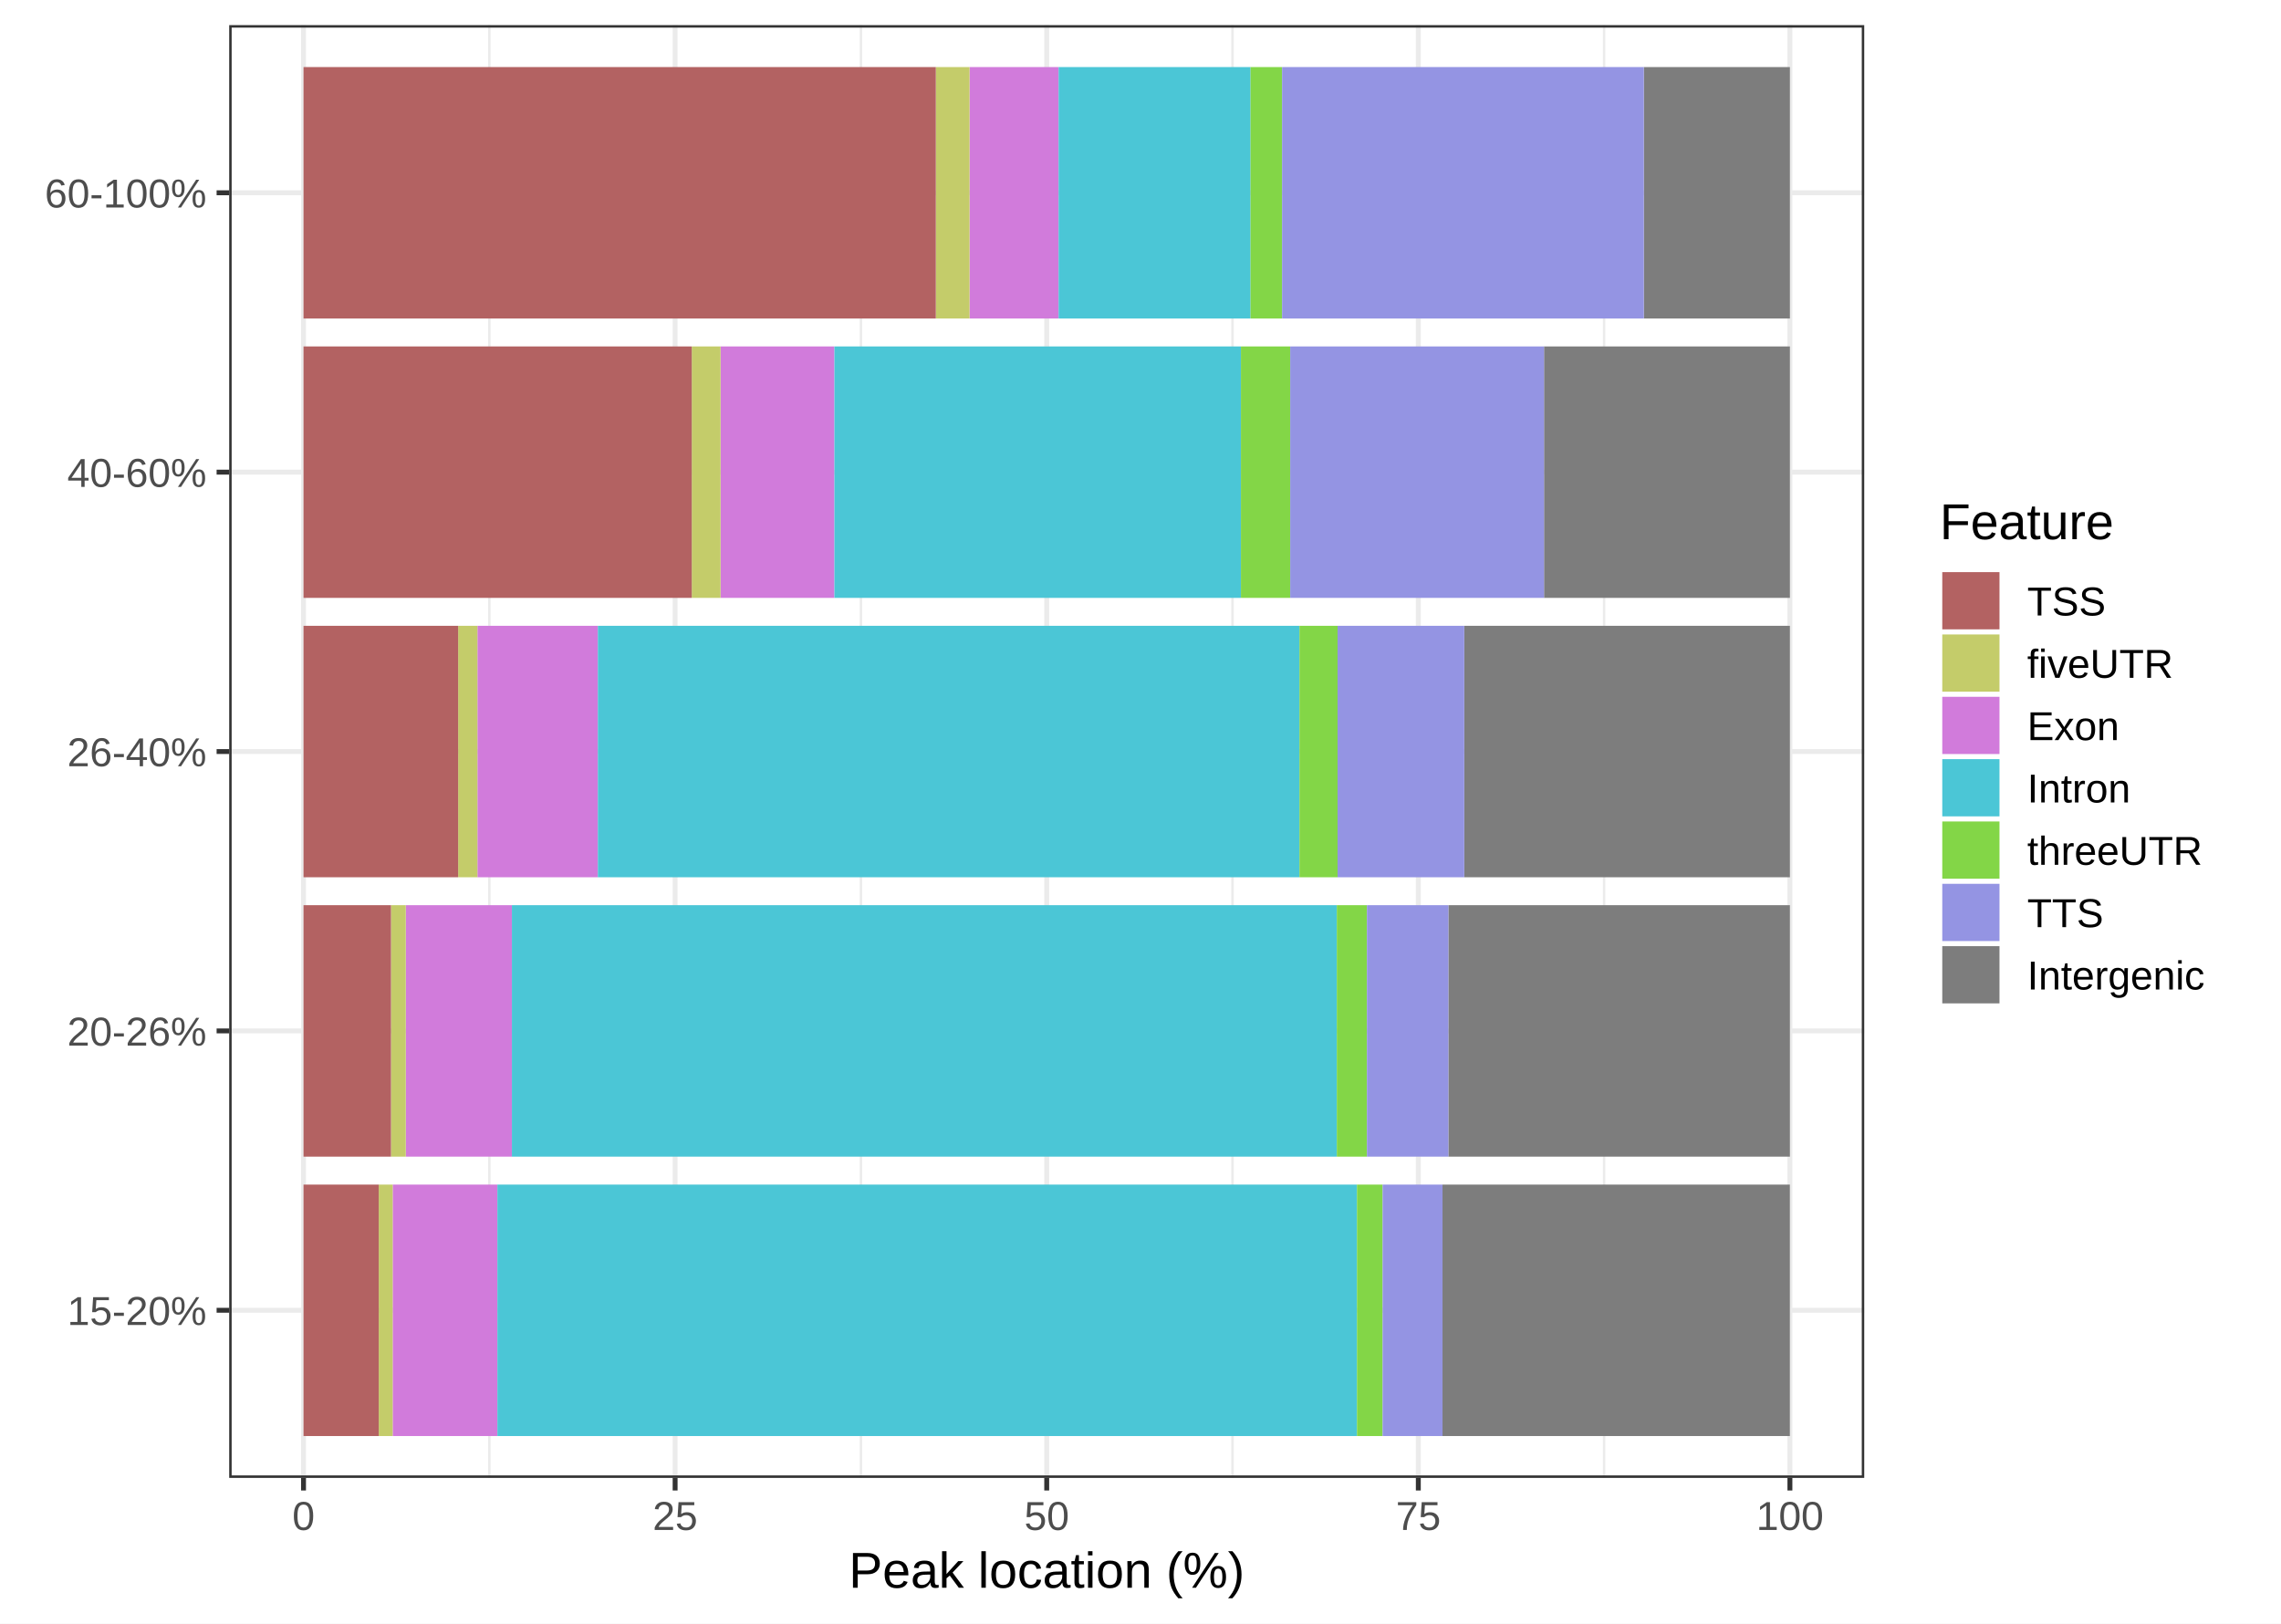
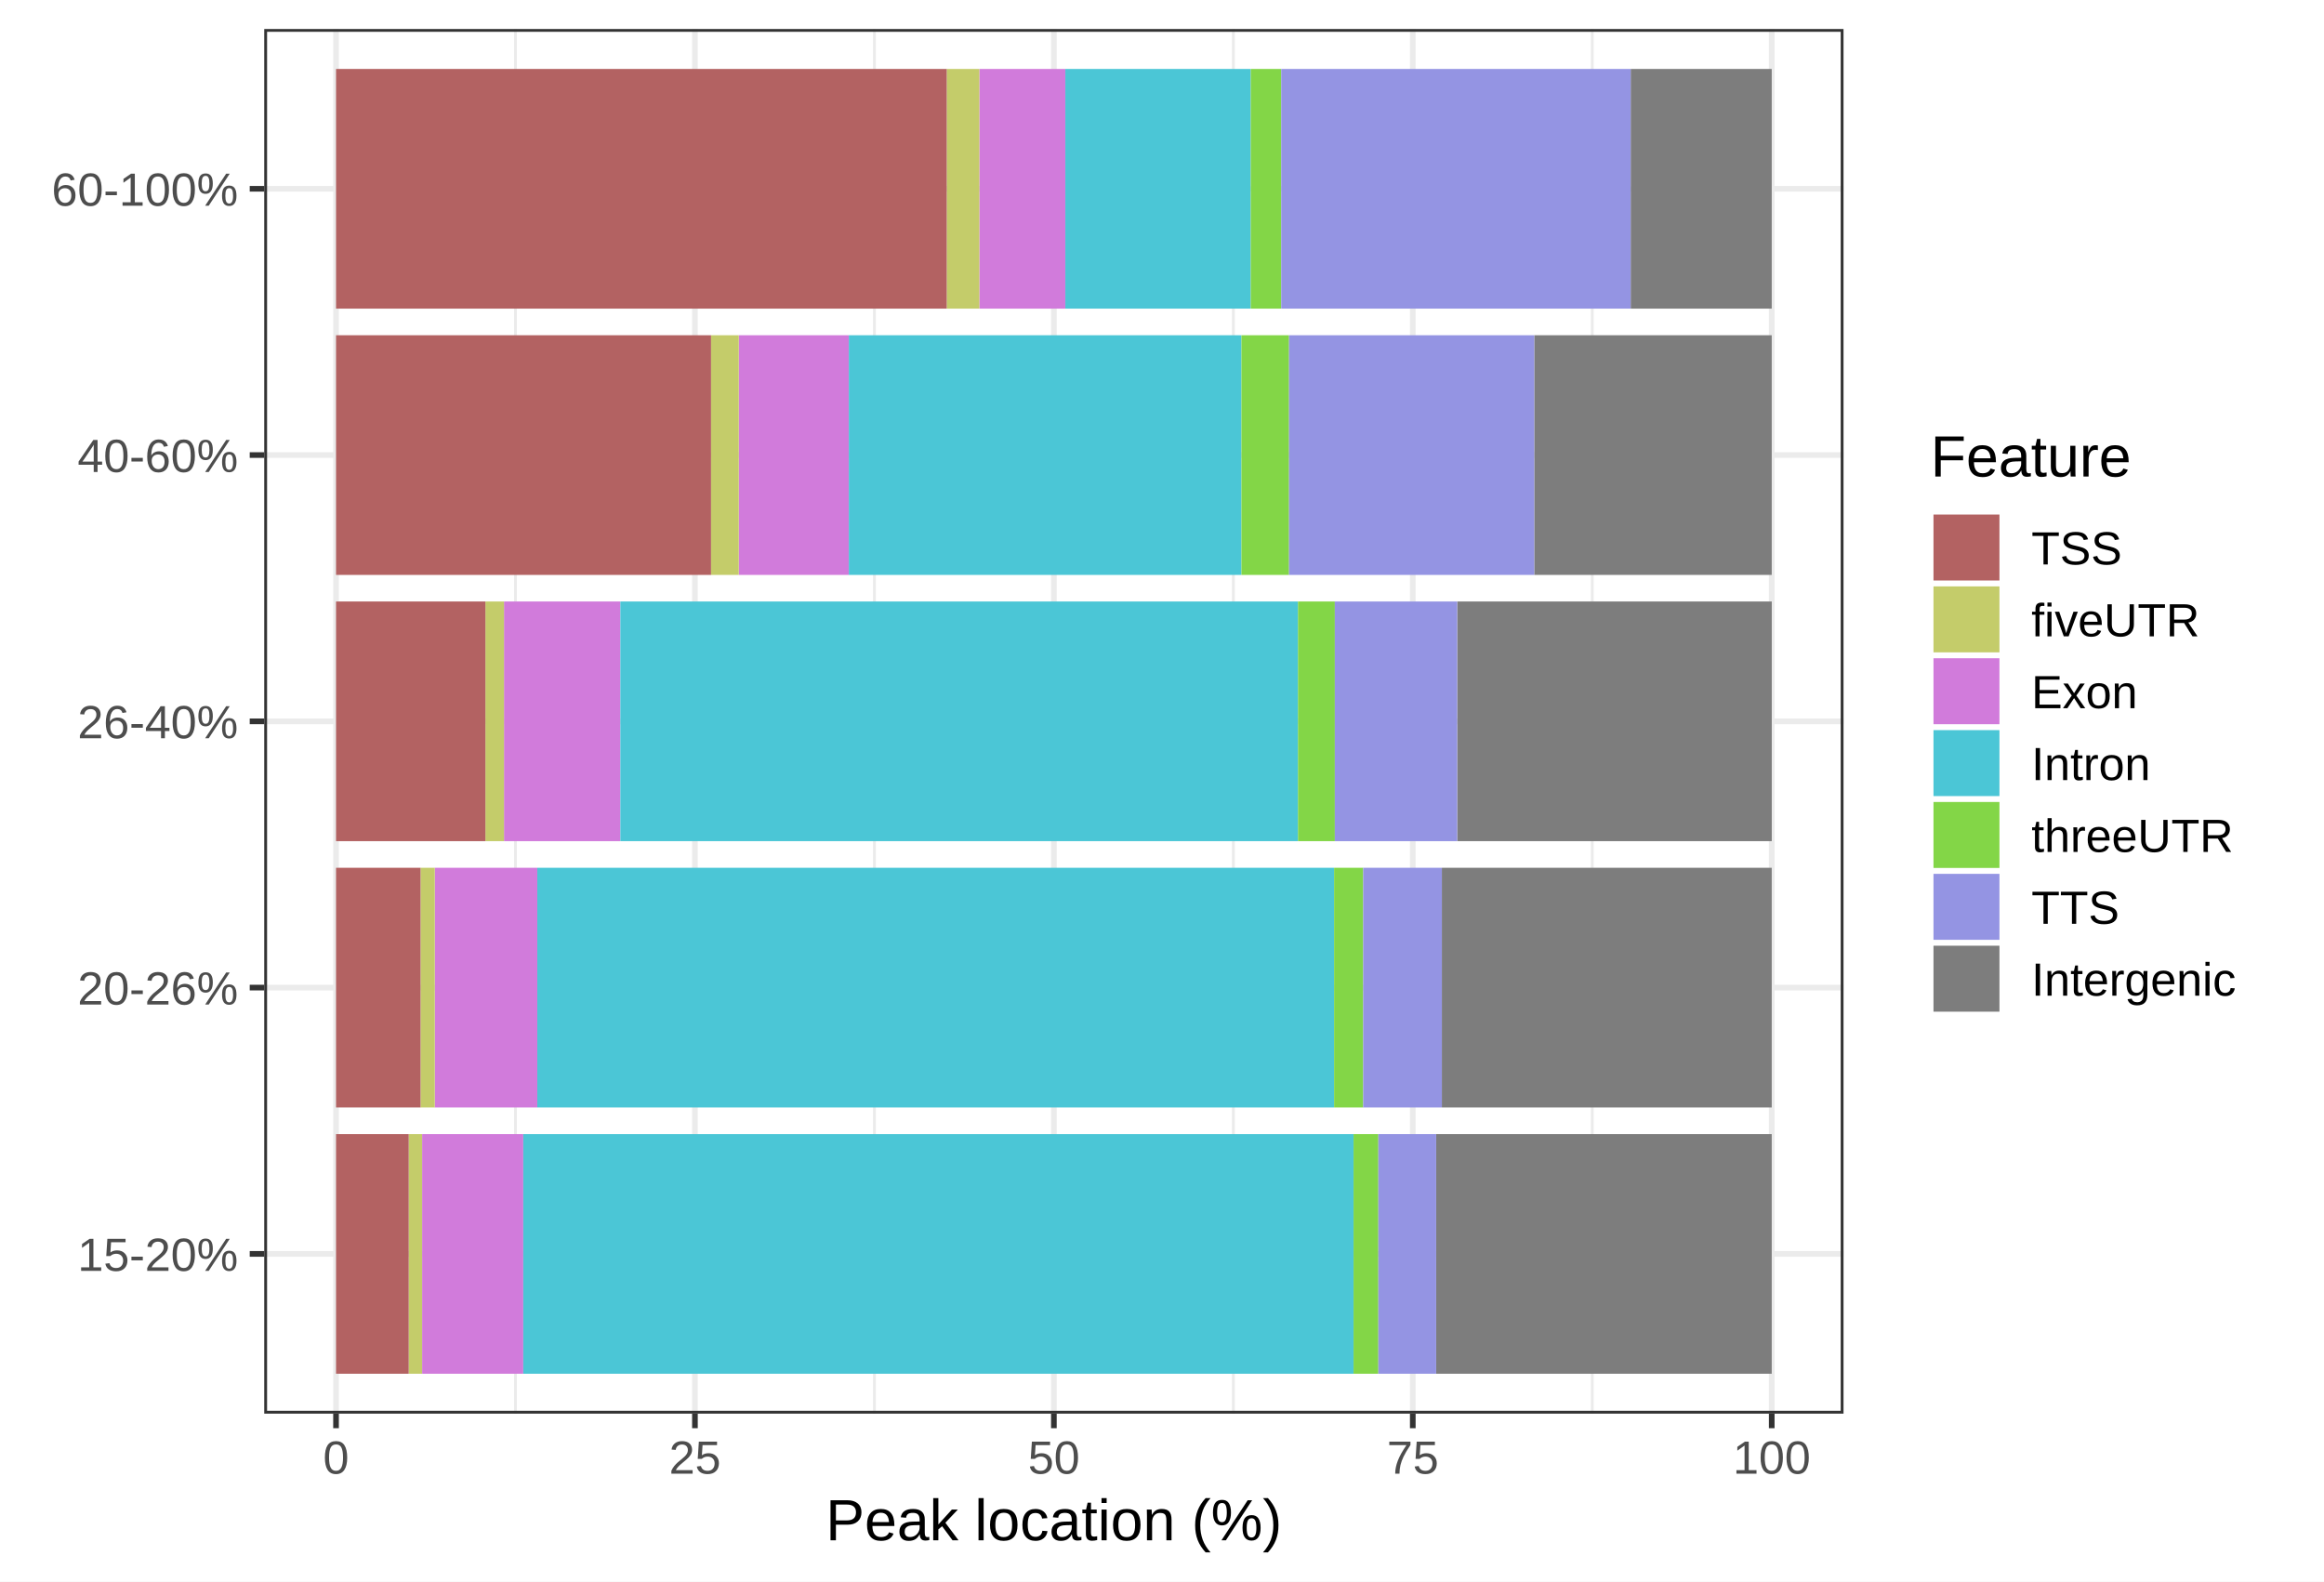
- <svg xmlns="http://www.w3.org/2000/svg" class="svglite" width="632.25pt" height="450.00pt" viewBox="0 0 632.25 450.00">
+ <svg xmlns="http://www.w3.org/2000/svg" class="svglite" width="558.75pt" height="380.25pt" viewBox="0 0 558.75 380.25">
  <defs>
    <style type="text/css">
    .svglite line, .svglite polyline, .svglite polygon, .svglite path, .svglite rect, .svglite circle {
      fill: none;
      stroke: #000000;
      stroke-linecap: round;
      stroke-linejoin: round;
      stroke-miterlimit: 10.00;
    }
  </style>
  </defs>
  <rect width="100%" height="100%" style="stroke: none; fill: #FFFFFF;" />
  <defs>
-     <clipPath id="cpMC4wMHw2MzIuMjV8MC4wMHw0NTAuMDA=">
-       <rect x="0.00" y="0.00" width="632.25" height="450.00" />
+     <clipPath id="cpMC4wMHw1NTguNzV8MC4wMHwzODAuMjU=">
+       <rect x="0.00" y="0.00" width="558.75" height="380.25" />
    </clipPath>
  </defs>
-   <g clip-path="url(#cpMC4wMHw2MzIuMjV8MC4wMHw0NTAuMDA=)">
-     <rect x="0.00" y="0.00" width="632.25" height="450.00" style="stroke-width: 1.36; stroke: #FFFFFF; fill: #FFFFFF;" />
+   <g clip-path="url(#cpMC4wMHw1NTguNzV8MC4wMHwzODAuMjU=)">
+     <rect x="0" y="0.00" width="558.75" height="380.25" style="stroke-width: 1.36; stroke: #FFFFFF; fill: #FFFFFF;" />
  </g>
  <defs>
-     <clipPath id="cpNjMuNTN8NTE2LjczfDYuOTd8NDA5LjY3">
-       <rect x="63.53" y="6.97" width="453.20" height="402.69" />
+     <clipPath id="cpNjMuNTN8NDQzLjIzfDYuOTd8MzM5Ljky">
+       <rect x="63.53" y="6.97" width="379.70" height="332.94" />
    </clipPath>
  </defs>
-   <g clip-path="url(#cpNjMuNTN8NTE2LjczfDYuOTd8NDA5LjY3)">
-     <rect x="63.53" y="6.97" width="453.20" height="402.69" style="stroke-width: 1.36; stroke: none; fill: #FFFFFF;" />
-     <polyline points="135.63,409.67 135.63,6.97 " style="stroke-width: 0.68; stroke: #EBEBEB; stroke-linecap: butt;" />
-     <polyline points="238.63,409.67 238.63,6.97 " style="stroke-width: 0.68; stroke: #EBEBEB; stroke-linecap: butt;" />
-     <polyline points="341.63,409.67 341.63,6.97 " style="stroke-width: 0.68; stroke: #EBEBEB; stroke-linecap: butt;" />
-     <polyline points="444.63,409.67 444.63,6.97 " style="stroke-width: 0.68; stroke: #EBEBEB; stroke-linecap: butt;" />
-     <polyline points="63.53,363.20 516.73,363.20 " style="stroke-width: 1.36; stroke: #EBEBEB; stroke-linecap: butt;" />
-     <polyline points="63.53,285.76 516.73,285.76 " style="stroke-width: 1.36; stroke: #EBEBEB; stroke-linecap: butt;" />
-     <polyline points="63.53,208.32 516.73,208.32 " style="stroke-width: 1.36; stroke: #EBEBEB; stroke-linecap: butt;" />
-     <polyline points="63.53,130.88 516.73,130.88 " style="stroke-width: 1.36; stroke: #EBEBEB; stroke-linecap: butt;" />
-     <polyline points="63.53,53.44 516.73,53.44 " style="stroke-width: 1.36; stroke: #EBEBEB; stroke-linecap: butt;" />
-     <polyline points="84.13,409.67 84.13,6.97 " style="stroke-width: 1.36; stroke: #EBEBEB; stroke-linecap: butt;" />
-     <polyline points="187.13,409.67 187.13,6.97 " style="stroke-width: 1.36; stroke: #EBEBEB; stroke-linecap: butt;" />
-     <polyline points="290.13,409.67 290.13,6.97 " style="stroke-width: 1.36; stroke: #EBEBEB; stroke-linecap: butt;" />
-     <polyline points="393.13,409.67 393.13,6.97 " style="stroke-width: 1.36; stroke: #EBEBEB; stroke-linecap: butt;" />
-     <polyline points="496.13,409.67 496.13,6.97 " style="stroke-width: 1.36; stroke: #EBEBEB; stroke-linecap: butt;" />
-     <rect x="108.84" y="328.36" width="29.03" height="69.70" style="stroke-width: 1.07; stroke: none; stroke-linecap: square; stroke-linejoin: miter; fill: #D17BDB;" />
-     <rect x="104.98" y="328.36" width="3.86" height="69.70" style="stroke-width: 1.07; stroke: none; stroke-linecap: square; stroke-linejoin: miter; fill: #C4CC6A;" />
-     <rect x="399.83" y="328.36" width="96.29" height="69.70" style="stroke-width: 1.07; stroke: none; stroke-linecap: square; stroke-linejoin: miter; fill: #7D7D7D;" />
-     <rect x="137.87" y="328.36" width="238.26" height="69.70" style="stroke-width: 1.07; stroke: none; stroke-linecap: square; stroke-linejoin: miter; fill: #4BC6D6;" />
-     <rect x="376.13" y="328.36" width="7.11" height="69.70" style="stroke-width: 1.07; stroke: none; stroke-linecap: square; stroke-linejoin: miter; fill: #83D647;" />
-     <rect x="84.13" y="328.36" width="20.85" height="69.70" style="stroke-width: 1.07; stroke: none; stroke-linecap: square; stroke-linejoin: miter; fill: #B36262;" />
-     <rect x="383.24" y="328.36" width="16.60" height="69.70" style="stroke-width: 1.07; stroke: none; stroke-linecap: square; stroke-linejoin: miter; fill: #9494E3;" />
-     <rect x="112.47" y="250.91" width="29.42" height="69.70" style="stroke-width: 1.07; stroke: none; stroke-linecap: square; stroke-linejoin: miter; fill: #D17BDB;" />
-     <rect x="108.38" y="250.91" width="4.09" height="69.70" style="stroke-width: 1.07; stroke: none; stroke-linecap: square; stroke-linejoin: miter; fill: #C4CC6A;" />
-     <rect x="401.46" y="250.91" width="94.67" height="69.70" style="stroke-width: 1.07; stroke: none; stroke-linecap: square; stroke-linejoin: miter; fill: #7D7D7D;" />
-     <rect x="141.89" y="250.91" width="228.65" height="69.70" style="stroke-width: 1.07; stroke: none; stroke-linecap: square; stroke-linejoin: miter; fill: #4BC6D6;" />
-     <rect x="370.54" y="250.91" width="8.35" height="69.70" style="stroke-width: 1.07; stroke: none; stroke-linecap: square; stroke-linejoin: miter; fill: #83D647;" />
-     <rect x="84.13" y="250.91" width="24.25" height="69.70" style="stroke-width: 1.07; stroke: none; stroke-linecap: square; stroke-linejoin: miter; fill: #B36262;" />
-     <rect x="378.89" y="250.91" width="22.57" height="69.70" style="stroke-width: 1.07; stroke: none; stroke-linecap: square; stroke-linejoin: miter; fill: #9494E3;" />
-     <rect x="132.33" y="173.47" width="33.40" height="69.70" style="stroke-width: 1.07; stroke: none; stroke-linecap: square; stroke-linejoin: miter; fill: #D17BDB;" />
-     <rect x="126.99" y="173.47" width="5.34" height="69.70" style="stroke-width: 1.07; stroke: none; stroke-linecap: square; stroke-linejoin: miter; fill: #C4CC6A;" />
-     <rect x="405.87" y="173.47" width="90.26" height="69.70" style="stroke-width: 1.07; stroke: none; stroke-linecap: square; stroke-linejoin: miter; fill: #7D7D7D;" />
-     <rect x="165.72" y="173.47" width="194.45" height="69.70" style="stroke-width: 1.07; stroke: none; stroke-linecap: square; stroke-linejoin: miter; fill: #4BC6D6;" />
-     <rect x="360.18" y="173.47" width="10.57" height="69.70" style="stroke-width: 1.07; stroke: none; stroke-linecap: square; stroke-linejoin: miter; fill: #83D647;" />
-     <rect x="84.13" y="173.47" width="42.86" height="69.70" style="stroke-width: 1.07; stroke: none; stroke-linecap: square; stroke-linejoin: miter; fill: #B36262;" />
-     <rect x="370.75" y="173.47" width="35.12" height="69.70" style="stroke-width: 1.07; stroke: none; stroke-linecap: square; stroke-linejoin: miter; fill: #9494E3;" />
-     <rect x="199.71" y="96.03" width="31.57" height="69.70" style="stroke-width: 1.07; stroke: none; stroke-linecap: square; stroke-linejoin: miter; fill: #D17BDB;" />
-     <rect x="191.74" y="96.03" width="7.98" height="69.70" style="stroke-width: 1.07; stroke: none; stroke-linecap: square; stroke-linejoin: miter; fill: #C4CC6A;" />
-     <rect x="427.97" y="96.03" width="68.16" height="69.70" style="stroke-width: 1.07; stroke: none; stroke-linecap: square; stroke-linejoin: miter; fill: #7D7D7D;" />
-     <rect x="231.28" y="96.03" width="112.67" height="69.70" style="stroke-width: 1.07; stroke: none; stroke-linecap: square; stroke-linejoin: miter; fill: #4BC6D6;" />
-     <rect x="343.96" y="96.03" width="13.66" height="69.70" style="stroke-width: 1.07; stroke: none; stroke-linecap: square; stroke-linejoin: miter; fill: #83D647;" />
-     <rect x="84.13" y="96.03" width="107.61" height="69.70" style="stroke-width: 1.07; stroke: none; stroke-linecap: square; stroke-linejoin: miter; fill: #B36262;" />
-     <rect x="357.62" y="96.03" width="70.35" height="69.70" style="stroke-width: 1.07; stroke: none; stroke-linecap: square; stroke-linejoin: miter; fill: #9494E3;" />
-     <rect x="268.74" y="18.59" width="24.69" height="69.70" style="stroke-width: 1.07; stroke: none; stroke-linecap: square; stroke-linejoin: miter; fill: #D17BDB;" />
-     <rect x="259.39" y="18.59" width="9.35" height="69.70" style="stroke-width: 1.07; stroke: none; stroke-linecap: square; stroke-linejoin: miter; fill: #C4CC6A;" />
-     <rect x="455.65" y="18.59" width="40.48" height="69.70" style="stroke-width: 1.07; stroke: none; stroke-linecap: square; stroke-linejoin: miter; fill: #7D7D7D;" />
-     <rect x="293.43" y="18.59" width="53.21" height="69.70" style="stroke-width: 1.07; stroke: none; stroke-linecap: square; stroke-linejoin: miter; fill: #4BC6D6;" />
-     <rect x="346.63" y="18.59" width="8.74" height="69.70" style="stroke-width: 1.07; stroke: none; stroke-linecap: square; stroke-linejoin: miter; fill: #83D647;" />
-     <rect x="84.13" y="18.59" width="175.26" height="69.70" style="stroke-width: 1.07; stroke: none; stroke-linecap: square; stroke-linejoin: miter; fill: #B36262;" />
-     <rect x="355.37" y="18.59" width="100.28" height="69.70" style="stroke-width: 1.07; stroke: none; stroke-linecap: square; stroke-linejoin: miter; fill: #9494E3;" />
-     <rect x="63.53" y="6.97" width="453.20" height="402.69" style="stroke-width: 1.36; stroke: #333333;" />
+   <g clip-path="url(#cpNjMuNTN8NDQzLjIzfDYuOTd8MzM5Ljky)">
+     <rect x="63.53" y="6.97" width="379.70" height="332.94" style="stroke-width: 1.36; stroke: none; fill: #FFFFFF;" />
+     <polyline points="123.93,339.92 123.93,6.97 " style="stroke-width: 0.68; stroke: #EBEBEB; stroke-linecap: butt;" />
+     <polyline points="210.23,339.92 210.23,6.97 " style="stroke-width: 0.68; stroke: #EBEBEB; stroke-linecap: butt;" />
+     <polyline points="296.53,339.92 296.53,6.97 " style="stroke-width: 0.68; stroke: #EBEBEB; stroke-linecap: butt;" />
+     <polyline points="382.82,339.92 382.82,6.97 " style="stroke-width: 0.68; stroke: #EBEBEB; stroke-linecap: butt;" />
+     <polyline points="63.53,301.50 443.23,301.50 " style="stroke-width: 1.36; stroke: #EBEBEB; stroke-linecap: butt;" />
+     <polyline points="63.53,237.47 443.23,237.47 " style="stroke-width: 1.36; stroke: #EBEBEB; stroke-linecap: butt;" />
+     <polyline points="63.53,173.45 443.23,173.45 " style="stroke-width: 1.36; stroke: #EBEBEB; stroke-linecap: butt;" />
+     <polyline points="63.53,109.42 443.23,109.42 " style="stroke-width: 1.36; stroke: #EBEBEB; stroke-linecap: butt;" />
+     <polyline points="63.53,45.39 443.23,45.39 " style="stroke-width: 1.36; stroke: #EBEBEB; stroke-linecap: butt;" />
+     <polyline points="80.79,339.92 80.79,6.97 " style="stroke-width: 1.36; stroke: #EBEBEB; stroke-linecap: butt;" />
+     <polyline points="167.08,339.92 167.08,6.97 " style="stroke-width: 1.36; stroke: #EBEBEB; stroke-linecap: butt;" />
+     <polyline points="253.38,339.92 253.38,6.97 " style="stroke-width: 1.36; stroke: #EBEBEB; stroke-linecap: butt;" />
+     <polyline points="339.67,339.92 339.67,6.97 " style="stroke-width: 1.36; stroke: #EBEBEB; stroke-linecap: butt;" />
+     <polyline points="425.97,339.92 425.97,6.97 " style="stroke-width: 1.36; stroke: #EBEBEB; stroke-linecap: butt;" />
+     <rect x="101.49" y="272.69" width="24.32" height="57.63" style="stroke-width: 1.07; stroke: none; stroke-linecap: square; stroke-linejoin: miter; fill: #D17BDB;" />
+     <rect x="98.25" y="272.69" width="3.23" height="57.63" style="stroke-width: 1.07; stroke: none; stroke-linecap: square; stroke-linejoin: miter; fill: #C4CC6A;" />
+     <rect x="345.29" y="272.69" width="80.68" height="57.63" style="stroke-width: 1.07; stroke: none; stroke-linecap: square; stroke-linejoin: miter; fill: #7D7D7D;" />
+     <rect x="125.81" y="272.69" width="199.62" height="57.63" style="stroke-width: 1.07; stroke: none; stroke-linecap: square; stroke-linejoin: miter; fill: #4BC6D6;" />
+     <rect x="325.43" y="272.69" width="5.96" height="57.63" style="stroke-width: 1.07; stroke: none; stroke-linecap: square; stroke-linejoin: miter; fill: #83D647;" />
+     <rect x="80.79" y="272.69" width="17.47" height="57.63" style="stroke-width: 1.07; stroke: none; stroke-linecap: square; stroke-linejoin: miter; fill: #B36262;" />
+     <rect x="331.39" y="272.69" width="13.90" height="57.63" style="stroke-width: 1.07; stroke: none; stroke-linecap: square; stroke-linejoin: miter; fill: #9494E3;" />
+     <rect x="104.53" y="208.66" width="24.65" height="57.63" style="stroke-width: 1.07; stroke: none; stroke-linecap: square; stroke-linejoin: miter; fill: #D17BDB;" />
+     <rect x="101.11" y="208.66" width="3.42" height="57.63" style="stroke-width: 1.07; stroke: none; stroke-linecap: square; stroke-linejoin: miter; fill: #C4CC6A;" />
+     <rect x="346.66" y="208.66" width="79.31" height="57.63" style="stroke-width: 1.07; stroke: none; stroke-linecap: square; stroke-linejoin: miter; fill: #7D7D7D;" />
+     <rect x="129.18" y="208.66" width="191.56" height="57.63" style="stroke-width: 1.07; stroke: none; stroke-linecap: square; stroke-linejoin: miter; fill: #4BC6D6;" />
+     <rect x="320.75" y="208.66" width="7.00" height="57.63" style="stroke-width: 1.07; stroke: none; stroke-linecap: square; stroke-linejoin: miter; fill: #83D647;" />
+     <rect x="80.79" y="208.66" width="20.32" height="57.63" style="stroke-width: 1.07; stroke: none; stroke-linecap: square; stroke-linejoin: miter; fill: #B36262;" />
+     <rect x="327.75" y="208.66" width="18.91" height="57.63" style="stroke-width: 1.07; stroke: none; stroke-linecap: square; stroke-linejoin: miter; fill: #9494E3;" />
+     <rect x="121.17" y="144.63" width="27.98" height="57.63" style="stroke-width: 1.07; stroke: none; stroke-linecap: square; stroke-linejoin: miter; fill: #D17BDB;" />
+     <rect x="116.70" y="144.63" width="4.47" height="57.63" style="stroke-width: 1.07; stroke: none; stroke-linecap: square; stroke-linejoin: miter; fill: #C4CC6A;" />
+     <rect x="350.35" y="144.63" width="75.63" height="57.63" style="stroke-width: 1.07; stroke: none; stroke-linecap: square; stroke-linejoin: miter; fill: #7D7D7D;" />
+     <rect x="149.15" y="144.63" width="162.92" height="57.63" style="stroke-width: 1.07; stroke: none; stroke-linecap: square; stroke-linejoin: miter; fill: #4BC6D6;" />
+     <rect x="312.07" y="144.63" width="8.86" height="57.63" style="stroke-width: 1.07; stroke: none; stroke-linecap: square; stroke-linejoin: miter; fill: #83D647;" />
+     <rect x="80.79" y="144.63" width="35.91" height="57.63" style="stroke-width: 1.07; stroke: none; stroke-linecap: square; stroke-linejoin: miter; fill: #B36262;" />
+     <rect x="320.92" y="144.63" width="29.42" height="57.63" style="stroke-width: 1.07; stroke: none; stroke-linecap: square; stroke-linejoin: miter; fill: #9494E3;" />
+     <rect x="177.63" y="80.61" width="26.45" height="57.63" style="stroke-width: 1.07; stroke: none; stroke-linecap: square; stroke-linejoin: miter; fill: #D17BDB;" />
+     <rect x="170.94" y="80.61" width="6.68" height="57.63" style="stroke-width: 1.07; stroke: none; stroke-linecap: square; stroke-linejoin: miter; fill: #C4CC6A;" />
+     <rect x="368.87" y="80.61" width="57.10" height="57.63" style="stroke-width: 1.07; stroke: none; stroke-linecap: square; stroke-linejoin: miter; fill: #7D7D7D;" />
+     <rect x="204.08" y="80.61" width="94.40" height="57.63" style="stroke-width: 1.07; stroke: none; stroke-linecap: square; stroke-linejoin: miter; fill: #4BC6D6;" />
+     <rect x="298.48" y="80.61" width="11.44" height="57.63" style="stroke-width: 1.07; stroke: none; stroke-linecap: square; stroke-linejoin: miter; fill: #83D647;" />
+     <rect x="80.79" y="80.61" width="90.16" height="57.63" style="stroke-width: 1.07; stroke: none; stroke-linecap: square; stroke-linejoin: miter; fill: #B36262;" />
+     <rect x="309.92" y="80.61" width="58.94" height="57.63" style="stroke-width: 1.07; stroke: none; stroke-linecap: square; stroke-linejoin: miter; fill: #9494E3;" />
+     <rect x="235.46" y="16.58" width="20.68" height="57.63" style="stroke-width: 1.07; stroke: none; stroke-linecap: square; stroke-linejoin: miter; fill: #D17BDB;" />
+     <rect x="227.62" y="16.58" width="7.84" height="57.63" style="stroke-width: 1.07; stroke: none; stroke-linecap: square; stroke-linejoin: miter; fill: #C4CC6A;" />
+     <rect x="392.06" y="16.58" width="33.91" height="57.63" style="stroke-width: 1.07; stroke: none; stroke-linecap: square; stroke-linejoin: miter; fill: #7D7D7D;" />
+     <rect x="256.14" y="16.58" width="44.58" height="57.63" style="stroke-width: 1.07; stroke: none; stroke-linecap: square; stroke-linejoin: miter; fill: #4BC6D6;" />
+     <rect x="300.72" y="16.58" width="7.32" height="57.63" style="stroke-width: 1.07; stroke: none; stroke-linecap: square; stroke-linejoin: miter; fill: #83D647;" />
+     <rect x="80.79" y="16.58" width="146.83" height="57.63" style="stroke-width: 1.07; stroke: none; stroke-linecap: square; stroke-linejoin: miter; fill: #B36262;" />
+     <rect x="308.04" y="16.58" width="84.02" height="57.63" style="stroke-width: 1.07; stroke: none; stroke-linecap: square; stroke-linejoin: miter; fill: #9494E3;" />
+     <rect x="63.53" y="6.97" width="379.70" height="332.94" style="stroke-width: 1.36; stroke: #333333;" />
  </g>
-   <g clip-path="url(#cpMC4wMHw2MzIuMjV8MC4wMHw0NTAuMDA=)">
-     <text x="57.25" y="367.28" text-anchor="end" style="font-size: 11.20px; fill: #4D4D4D; font-family: Liberation Sans;" textLength="43.16px" lengthAdjust="spacingAndGlyphs">15-20%</text>
-     <text x="57.25" y="289.84" text-anchor="end" style="font-size: 11.20px; fill: #4D4D4D; font-family: Liberation Sans;" textLength="43.16px" lengthAdjust="spacingAndGlyphs">20-26%</text>
-     <text x="57.25" y="212.40" text-anchor="end" style="font-size: 11.20px; fill: #4D4D4D; font-family: Liberation Sans;" textLength="43.16px" lengthAdjust="spacingAndGlyphs">26-40%</text>
-     <text x="57.25" y="134.96" text-anchor="end" style="font-size: 11.20px; fill: #4D4D4D; font-family: Liberation Sans;" textLength="43.16px" lengthAdjust="spacingAndGlyphs">40-60%</text>
-     <text x="57.25" y="57.52" text-anchor="end" style="font-size: 11.20px; fill: #4D4D4D; font-family: Liberation Sans;" textLength="50.28px" lengthAdjust="spacingAndGlyphs">60-100%</text>
-     <polyline points="60.04,363.20 63.53,363.20 " style="stroke-width: 1.36; stroke: #333333; stroke-linecap: butt;" />
-     <polyline points="60.04,285.76 63.53,285.76 " style="stroke-width: 1.36; stroke: #333333; stroke-linecap: butt;" />
-     <polyline points="60.04,208.32 63.53,208.32 " style="stroke-width: 1.36; stroke: #333333; stroke-linecap: butt;" />
-     <polyline points="60.04,130.88 63.53,130.88 " style="stroke-width: 1.36; stroke: #333333; stroke-linecap: butt;" />
-     <polyline points="60.04,53.44 63.53,53.44 " style="stroke-width: 1.36; stroke: #333333; stroke-linecap: butt;" />
-     <polyline points="84.13,413.16 84.13,409.67 " style="stroke-width: 1.36; stroke: #333333; stroke-linecap: butt;" />
-     <polyline points="187.13,413.16 187.13,409.67 " style="stroke-width: 1.36; stroke: #333333; stroke-linecap: butt;" />
-     <polyline points="290.13,413.16 290.13,409.67 " style="stroke-width: 1.36; stroke: #333333; stroke-linecap: butt;" />
-     <polyline points="393.13,413.16 393.13,409.67 " style="stroke-width: 1.36; stroke: #333333; stroke-linecap: butt;" />
-     <polyline points="496.13,413.16 496.13,409.67 " style="stroke-width: 1.36; stroke: #333333; stroke-linecap: butt;" />
-     <text x="84.13" y="424.10" text-anchor="middle" style="font-size: 11.20px; fill: #4D4D4D; font-family: Liberation Sans;" textLength="7.12px" lengthAdjust="spacingAndGlyphs">0</text>
-     <text x="187.13" y="424.10" text-anchor="middle" style="font-size: 11.20px; fill: #4D4D4D; font-family: Liberation Sans;" textLength="14.24px" lengthAdjust="spacingAndGlyphs">25</text>
-     <text x="290.13" y="424.10" text-anchor="middle" style="font-size: 11.20px; fill: #4D4D4D; font-family: Liberation Sans;" textLength="14.24px" lengthAdjust="spacingAndGlyphs">50</text>
-     <text x="393.13" y="424.10" text-anchor="middle" style="font-size: 11.20px; fill: #4D4D4D; font-family: Liberation Sans;" textLength="14.24px" lengthAdjust="spacingAndGlyphs">75</text>
-     <text x="496.13" y="424.10" text-anchor="middle" style="font-size: 11.20px; fill: #4D4D4D; font-family: Liberation Sans;" textLength="21.36px" lengthAdjust="spacingAndGlyphs">100</text>
-     <text x="290.13" y="440.12" text-anchor="middle" style="font-size: 14.00px; font-family: Liberation Sans;" textLength="121.87px" lengthAdjust="spacingAndGlyphs">Peak location (%)</text>
-     <rect x="530.68" y="130.82" width="94.60" height="154.99" style="stroke-width: 1.36; stroke: none; fill: #FFFFFF;" />
-     <text x="537.65" y="149.46" style="font-size: 14.00px; font-family: Liberation Sans;" textLength="52.88px" lengthAdjust="spacingAndGlyphs">Feature</text>
-     <rect x="537.65" y="157.88" width="17.28" height="17.28" style="stroke-width: 1.36; stroke: none; fill: #FFFFFF;" />
-     <rect x="538.36" y="158.59" width="15.86" height="15.86" style="stroke-width: 1.07; stroke: none; stroke-linecap: square; stroke-linejoin: miter; fill: #B36262;" />
-     <rect x="537.65" y="175.16" width="17.28" height="17.28" style="stroke-width: 1.36; stroke: none; fill: #FFFFFF;" />
-     <rect x="538.36" y="175.87" width="15.86" height="15.86" style="stroke-width: 1.07; stroke: none; stroke-linecap: square; stroke-linejoin: miter; fill: #C4CC6A;" />
-     <rect x="537.65" y="192.44" width="17.28" height="17.28" style="stroke-width: 1.36; stroke: none; fill: #FFFFFF;" />
-     <rect x="538.36" y="193.15" width="15.86" height="15.86" style="stroke-width: 1.07; stroke: none; stroke-linecap: square; stroke-linejoin: miter; fill: #D17BDB;" />
-     <rect x="537.65" y="209.72" width="17.28" height="17.28" style="stroke-width: 1.36; stroke: none; fill: #FFFFFF;" />
-     <rect x="538.36" y="210.43" width="15.86" height="15.86" style="stroke-width: 1.07; stroke: none; stroke-linecap: square; stroke-linejoin: miter; fill: #4BC6D6;" />
-     <rect x="537.65" y="227.00" width="17.28" height="17.28" style="stroke-width: 1.36; stroke: none; fill: #FFFFFF;" />
-     <rect x="538.36" y="227.71" width="15.86" height="15.86" style="stroke-width: 1.07; stroke: none; stroke-linecap: square; stroke-linejoin: miter; fill: #83D647;" />
-     <rect x="537.65" y="244.28" width="17.28" height="17.28" style="stroke-width: 1.36; stroke: none; fill: #FFFFFF;" />
-     <rect x="538.36" y="244.99" width="15.86" height="15.86" style="stroke-width: 1.07; stroke: none; stroke-linecap: square; stroke-linejoin: miter; fill: #9494E3;" />
-     <rect x="537.65" y="261.56" width="17.28" height="17.28" style="stroke-width: 1.36; stroke: none; fill: #FFFFFF;" />
-     <rect x="538.36" y="262.27" width="15.86" height="15.86" style="stroke-width: 1.07; stroke: none; stroke-linecap: square; stroke-linejoin: miter; fill: #7D7D7D;" />
-     <text x="561.90" y="170.60" style="font-size: 11.20px; font-family: Liberation Sans;" textLength="21.03px" lengthAdjust="spacingAndGlyphs">TSS</text>
-     <text x="561.90" y="187.88" style="font-size: 11.20px; font-family: Liberation Sans;" textLength="43.35px" lengthAdjust="spacingAndGlyphs">fiveUTR</text>
-     <text x="561.90" y="205.16" style="font-size: 11.20px; font-family: Liberation Sans;" textLength="27.29px" lengthAdjust="spacingAndGlyphs">Exon</text>
-     <text x="561.90" y="222.44" style="font-size: 11.20px; font-family: Liberation Sans;" textLength="33.07px" lengthAdjust="spacingAndGlyphs">Intron</text>
-     <text x="561.90" y="239.72" style="font-size: 11.20px; font-family: Liberation Sans;" textLength="52.39px" lengthAdjust="spacingAndGlyphs">threeUTR</text>
-     <text x="561.90" y="257.00" style="font-size: 11.20px; font-family: Liberation Sans;" textLength="20.57px" lengthAdjust="spacingAndGlyphs">TTS</text>
-     <text x="561.90" y="274.28" style="font-size: 11.20px; font-family: Liberation Sans;" textLength="56.40px" lengthAdjust="spacingAndGlyphs">Intergenic</text>
+   <g clip-path="url(#cpMC4wMHw1NTguNzV8MC4wMHwzODAuMjU=)">
+     <text x="57.25" y="305.58" text-anchor="end" style="font-size: 11.20px; fill: #4D4D4D; font-family: Liberation Sans;" textLength="43.16px" lengthAdjust="spacingAndGlyphs">15-20%</text>
+     <text x="57.25" y="241.55" text-anchor="end" style="font-size: 11.20px; fill: #4D4D4D; font-family: Liberation Sans;" textLength="43.16px" lengthAdjust="spacingAndGlyphs">20-26%</text>
+     <text x="57.25" y="177.52" text-anchor="end" style="font-size: 11.20px; fill: #4D4D4D; font-family: Liberation Sans;" textLength="43.16px" lengthAdjust="spacingAndGlyphs">26-40%</text>
+     <text x="57.25" y="113.50" text-anchor="end" style="font-size: 11.20px; fill: #4D4D4D; font-family: Liberation Sans;" textLength="43.16px" lengthAdjust="spacingAndGlyphs">40-60%</text>
+     <text x="57.25" y="49.47" text-anchor="end" style="font-size: 11.20px; fill: #4D4D4D; font-family: Liberation Sans;" textLength="50.28px" lengthAdjust="spacingAndGlyphs">60-100%</text>
+     <polyline points="60.04,301.50 63.53,301.50 " style="stroke-width: 1.36; stroke: #333333; stroke-linecap: butt;" />
+     <polyline points="60.04,237.47 63.53,237.47 " style="stroke-width: 1.36; stroke: #333333; stroke-linecap: butt;" />
+     <polyline points="60.04,173.45 63.53,173.45 " style="stroke-width: 1.36; stroke: #333333; stroke-linecap: butt;" />
+     <polyline points="60.04,109.42 63.53,109.42 " style="stroke-width: 1.36; stroke: #333333; stroke-linecap: butt;" />
+     <polyline points="60.04,45.39 63.53,45.39 " style="stroke-width: 1.36; stroke: #333333; stroke-linecap: butt;" />
+     <polyline points="80.79,343.41 80.79,339.92 " style="stroke-width: 1.36; stroke: #333333; stroke-linecap: butt;" />
+     <polyline points="167.08,343.41 167.08,339.92 " style="stroke-width: 1.36; stroke: #333333; stroke-linecap: butt;" />
+     <polyline points="253.38,343.41 253.38,339.92 " style="stroke-width: 1.36; stroke: #333333; stroke-linecap: butt;" />
+     <polyline points="339.67,343.41 339.67,339.92 " style="stroke-width: 1.36; stroke: #333333; stroke-linecap: butt;" />
+     <polyline points="425.97,343.41 425.97,339.92 " style="stroke-width: 1.36; stroke: #333333; stroke-linecap: butt;" />
+     <text x="80.79" y="354.35" text-anchor="middle" style="font-size: 11.20px; fill: #4D4D4D; font-family: Liberation Sans;" textLength="7.12px" lengthAdjust="spacingAndGlyphs">0</text>
+     <text x="167.08" y="354.35" text-anchor="middle" style="font-size: 11.20px; fill: #4D4D4D; font-family: Liberation Sans;" textLength="14.24px" lengthAdjust="spacingAndGlyphs">25</text>
+     <text x="253.38" y="354.35" text-anchor="middle" style="font-size: 11.20px; fill: #4D4D4D; font-family: Liberation Sans;" textLength="14.24px" lengthAdjust="spacingAndGlyphs">50</text>
+     <text x="339.67" y="354.35" text-anchor="middle" style="font-size: 11.20px; fill: #4D4D4D; font-family: Liberation Sans;" textLength="14.24px" lengthAdjust="spacingAndGlyphs">75</text>
+     <text x="425.97" y="354.35" text-anchor="middle" style="font-size: 11.20px; fill: #4D4D4D; font-family: Liberation Sans;" textLength="21.36px" lengthAdjust="spacingAndGlyphs">100</text>
+     <text x="253.38" y="370.37" text-anchor="middle" style="font-size: 14.00px; font-family: Liberation Sans;" textLength="121.87px" lengthAdjust="spacingAndGlyphs">Peak location (%)</text>
+     <rect x="457.18" y="95.95" width="94.60" height="154.99" style="stroke-width: 1.36; stroke: none; fill: #FFFFFF;" />
+     <text x="464.15" y="114.58" style="font-size: 14.00px; font-family: Liberation Sans;" textLength="52.88px" lengthAdjust="spacingAndGlyphs">Feature</text>
+     <rect x="464.15" y="123.01" width="17.28" height="17.28" style="stroke-width: 1.36; stroke: none; fill: #FFFFFF;" />
+     <rect x="464.86" y="123.72" width="15.86" height="15.86" style="stroke-width: 1.07; stroke: none; stroke-linecap: square; stroke-linejoin: miter; fill: #B36262;" />
+     <rect x="464.15" y="140.29" width="17.28" height="17.28" style="stroke-width: 1.36; stroke: none; fill: #FFFFFF;" />
+     <rect x="464.86" y="141.00" width="15.86" height="15.86" style="stroke-width: 1.07; stroke: none; stroke-linecap: square; stroke-linejoin: miter; fill: #C4CC6A;" />
+     <rect x="464.15" y="157.57" width="17.28" height="17.28" style="stroke-width: 1.36; stroke: none; fill: #FFFFFF;" />
+     <rect x="464.86" y="158.28" width="15.86" height="15.86" style="stroke-width: 1.07; stroke: none; stroke-linecap: square; stroke-linejoin: miter; fill: #D17BDB;" />
+     <rect x="464.15" y="174.85" width="17.28" height="17.28" style="stroke-width: 1.36; stroke: none; fill: #FFFFFF;" />
+     <rect x="464.86" y="175.56" width="15.86" height="15.86" style="stroke-width: 1.07; stroke: none; stroke-linecap: square; stroke-linejoin: miter; fill: #4BC6D6;" />
+     <rect x="464.15" y="192.13" width="17.28" height="17.28" style="stroke-width: 1.36; stroke: none; fill: #FFFFFF;" />
+     <rect x="464.86" y="192.84" width="15.86" height="15.86" style="stroke-width: 1.07; stroke: none; stroke-linecap: square; stroke-linejoin: miter; fill: #83D647;" />
+     <rect x="464.15" y="209.41" width="17.28" height="17.28" style="stroke-width: 1.36; stroke: none; fill: #FFFFFF;" />
+     <rect x="464.86" y="210.12" width="15.86" height="15.86" style="stroke-width: 1.07; stroke: none; stroke-linecap: square; stroke-linejoin: miter; fill: #9494E3;" />
+     <rect x="464.15" y="226.69" width="17.28" height="17.28" style="stroke-width: 1.36; stroke: none; fill: #FFFFFF;" />
+     <rect x="464.86" y="227.40" width="15.86" height="15.86" style="stroke-width: 1.07; stroke: none; stroke-linecap: square; stroke-linejoin: miter; fill: #7D7D7D;" />
+     <text x="488.40" y="135.73" style="font-size: 11.20px; font-family: Liberation Sans;" textLength="21.03px" lengthAdjust="spacingAndGlyphs">TSS</text>
+     <text x="488.40" y="153.01" style="font-size: 11.20px; font-family: Liberation Sans;" textLength="43.35px" lengthAdjust="spacingAndGlyphs">fiveUTR</text>
+     <text x="488.40" y="170.29" style="font-size: 11.20px; font-family: Liberation Sans;" textLength="27.29px" lengthAdjust="spacingAndGlyphs">Exon</text>
+     <text x="488.40" y="187.57" style="font-size: 11.20px; font-family: Liberation Sans;" textLength="33.07px" lengthAdjust="spacingAndGlyphs">Intron</text>
+     <text x="488.40" y="204.85" style="font-size: 11.20px; font-family: Liberation Sans;" textLength="52.39px" lengthAdjust="spacingAndGlyphs">threeUTR</text>
+     <text x="488.40" y="222.13" style="font-size: 11.20px; font-family: Liberation Sans;" textLength="20.57px" lengthAdjust="spacingAndGlyphs">TTS</text>
+     <text x="488.40" y="239.41" style="font-size: 11.20px; font-family: Liberation Sans;" textLength="56.40px" lengthAdjust="spacingAndGlyphs">Intergenic</text>
  </g>
</svg>
